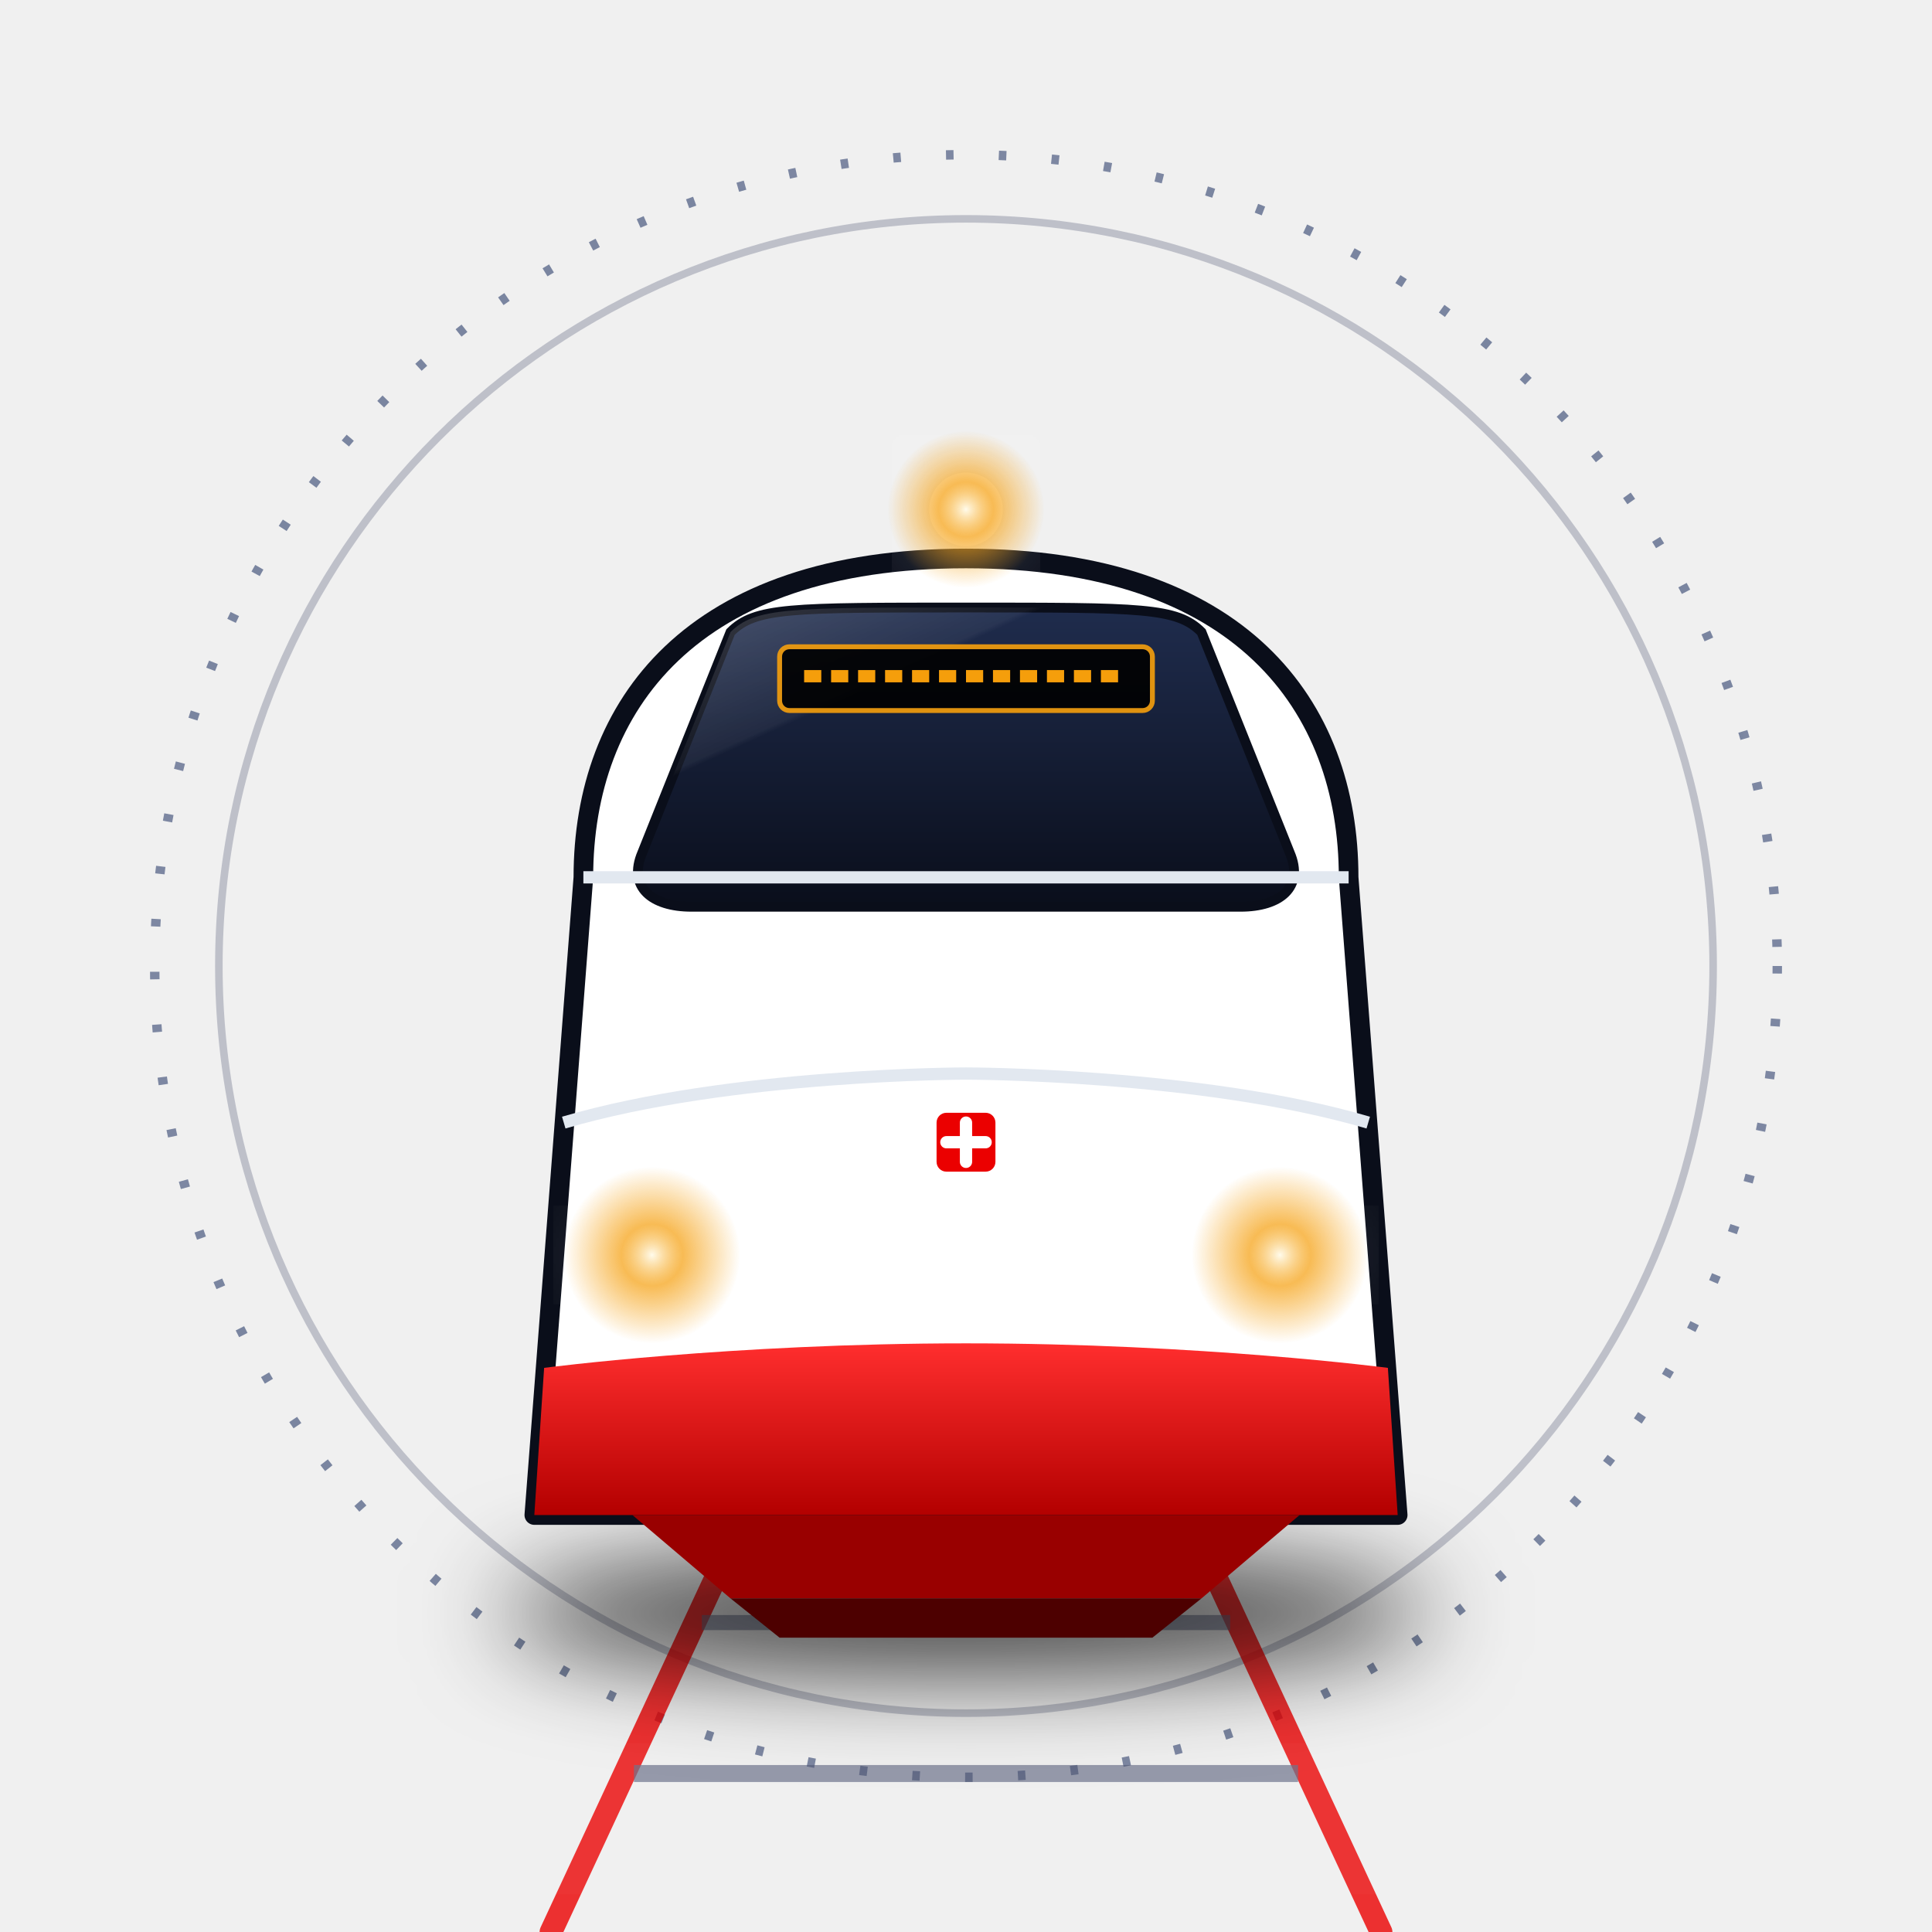
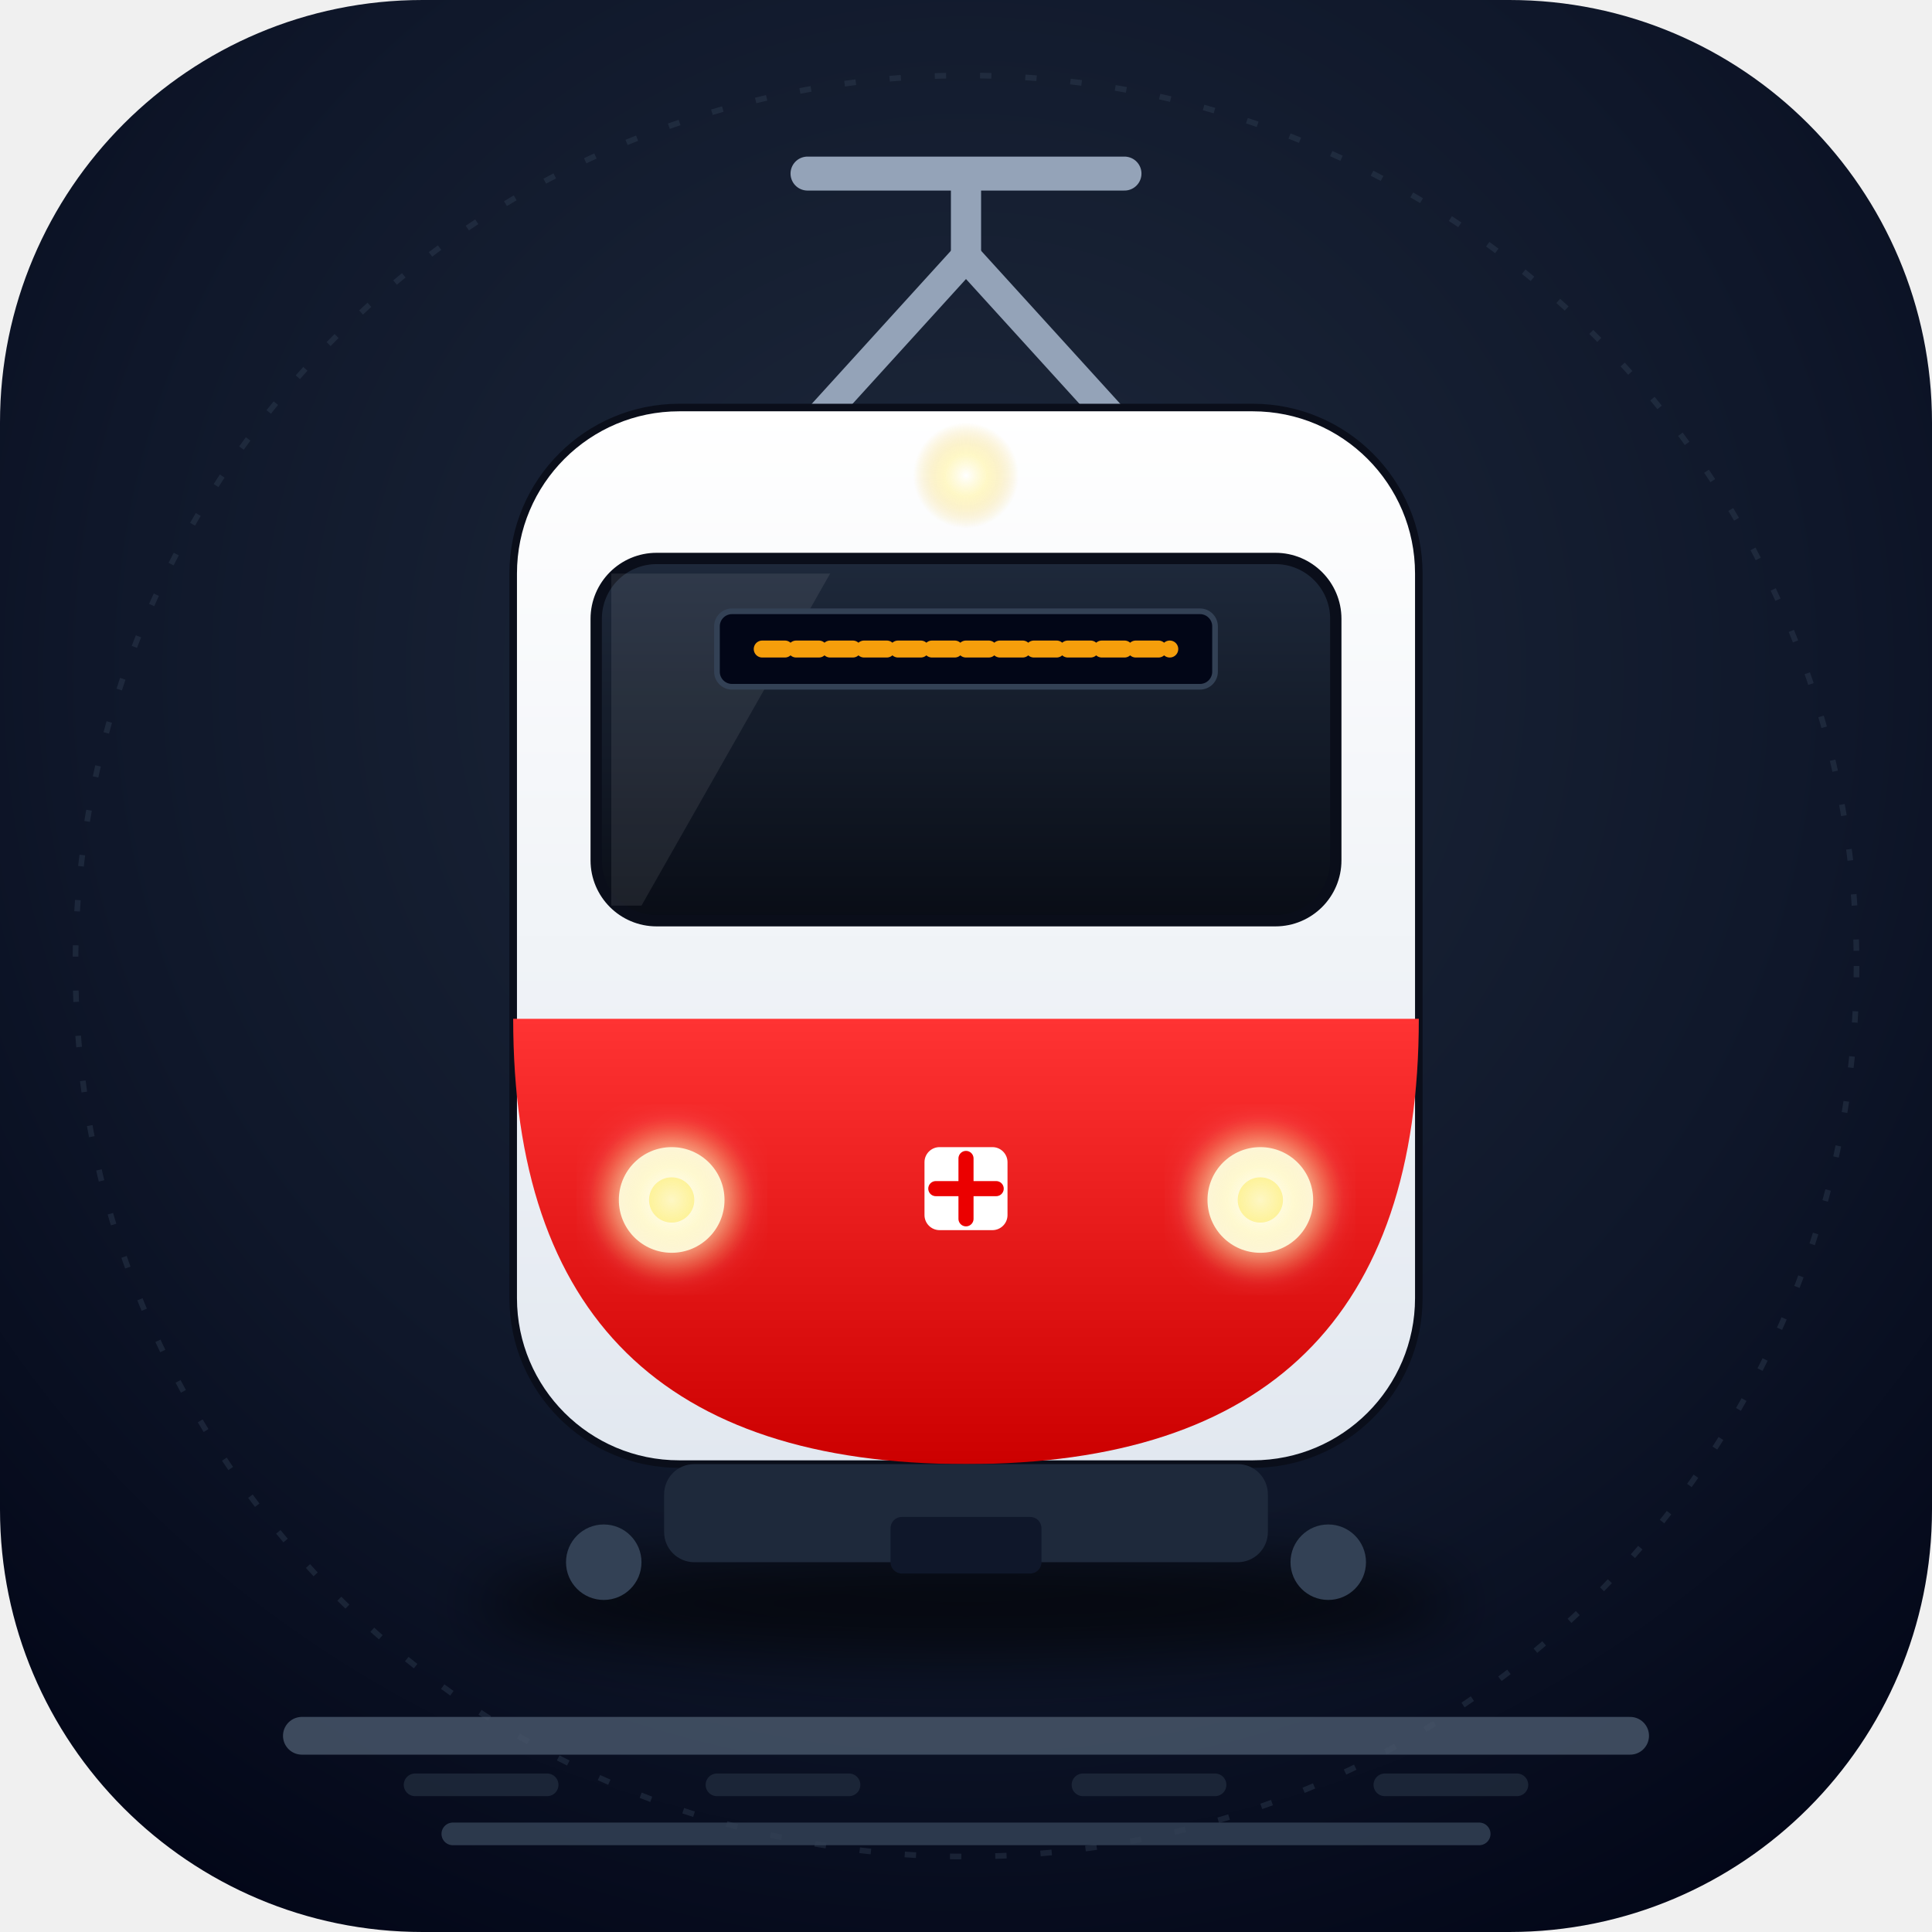
<svg xmlns="http://www.w3.org/2000/svg" viewBox="0 0 512 512" width="192" height="192">
  <defs>
-     <radialGradient id="bg-grad" cx="50%" cy="40%" r="65%">
-       <stop offset="0%" stop-color="#1a2544" />
-       <stop offset="60%" stop-color="#0a0e1a" />
-       <stop offset="100%" stop-color="#05070f" />
+     <radialGradient id="bg-grad" cx="50%" cy="35%" r="75%">
+       <stop offset="0%" stop-color="#1e293b" />
+       <stop offset="60%" stop-color="#0f172a" />
+       <stop offset="100%" stop-color="#020617" />
    </radialGradient>
-     <linearGradient id="border-grad" x1="0%" y1="0%" x2="100%" y2="100%">
-       <stop offset="0%" stop-color="#ffffff" stop-opacity="0.2" />
-       <stop offset="50%" stop-color="#2c3e6b" stop-opacity="0.4" />
-       <stop offset="100%" stop-color="#0a0e1a" stop-opacity="0.9" />
+     <linearGradient id="body-grad" x1="0%" y1="0%" x2="0%" y2="100%">
+       <stop offset="0%" stop-color="#ffffff" />
+       <stop offset="100%" stop-color="#e2e8f0" />
    </linearGradient>
-     <linearGradient id="windshield-grad" x1="0%" y1="0%" x2="0%" y2="100%">
-       <stop offset="0%" stop-color="#1f2c4d" />
-       <stop offset="100%" stop-color="#0a0e1b" />
-     </linearGradient>
-     <linearGradient id="glass-reflection" x1="0%" y1="0%" x2="100%" y2="100%">
-       <stop offset="0%" stop-color="#ffffff" stop-opacity="0.2" />
-       <stop offset="30%" stop-color="#ffffff" stop-opacity="0.05" />
-       <stop offset="31%" stop-color="#ffffff" stop-opacity="0" />
-       <stop offset="100%" stop-color="#ffffff" stop-opacity="0" />
+     <linearGradient id="glass-grad" x1="0%" y1="0%" x2="0%" y2="100%">
+       <stop offset="0%" stop-color="#1e293b" />
+       <stop offset="100%" stop-color="#090d16" />
    </linearGradient>
    <linearGradient id="red-grad" x1="0%" y1="0%" x2="0%" y2="100%">
-       <stop offset="0%" stop-color="#ff2e2e" />
-       <stop offset="100%" stop-color="#b30000" />
+       <stop offset="0%" stop-color="#ff3333" />
+       <stop offset="100%" stop-color="#cc0000" />
    </linearGradient>
-     <filter id="glow" x="-50%" y="-50%" width="200%" height="200%">
-       <feGaussianBlur stdDeviation="12" result="blur" />
+     <filter id="headlight-glow" x="-40%" y="-40%" width="180%" height="180%">
+       <feGaussianBlur stdDeviation="6" result="blur" />
      <feMerge>
        <feMergeNode in="blur" />
        <feMergeNode in="SourceGraphic" />
      </feMerge>
    </filter>
-     <radialGradient id="light-glow" cx="50%" cy="50%" r="50%">
-       <stop offset="0%" stop-color="#fffbeb" stop-opacity="1" />
-       <stop offset="35%" stop-color="#f59e0b" stop-opacity="0.7" />
-       <stop offset="100%" stop-color="#f59e0b" stop-opacity="0" />
+     <radialGradient id="lamp-halo" cx="50%" cy="50%" r="50%">
+       <stop offset="0%" stop-color="#ffffff" stop-opacity="1" />
+       <stop offset="40%" stop-color="#fef08a" stop-opacity="0.8" />
+       <stop offset="100%" stop-color="#eab308" stop-opacity="0" />
    </radialGradient>
  </defs>
-   <circle cx="256" cy="256" r="215" fill="none" stroke="#2c3e6b" stroke-width="2.5" stroke-dasharray="2 12" stroke-opacity="0.6" />
-   <circle cx="256" cy="256" r="198" fill="none" stroke="#4a5270" stroke-width="2" stroke-opacity="0.3" />
-   <g opacity="0.8">
-     <line x1="146" y1="512" x2="226" y2="340" stroke="#eb0000" stroke-width="6" stroke-linecap="round" />
-     <line x1="366" y1="512" x2="286" y2="340" stroke="#eb0000" stroke-width="6" stroke-linecap="round" />
-     <line x1="168" y1="470" x2="344" y2="470" stroke="#4a5270" stroke-width="4.5" opacity="0.7" />
-     <line x1="186" y1="430" x2="326" y2="430" stroke="#4a5270" stroke-width="4" opacity="0.6" />
-     <line x1="202" y1="395" x2="310" y2="395" stroke="#4a5270" stroke-width="3.5" opacity="0.5" />
-     <line x1="216" y1="365" x2="296" y2="365" stroke="#4a5270" stroke-width="3" opacity="0.4" />
+   <rect width="512" height="512" rx="112" fill="url(#bg-grad)" />
+   <circle cx="256" cy="256" r="236" fill="none" stroke="#334155" stroke-width="1.5" stroke-dasharray="3 9" opacity="0.4" />
+   <g opacity="0.85">
+     <line x1="80" y1="460" x2="432" y2="460" stroke="#475569" stroke-width="10" stroke-linecap="round" />
+     <line x1="120" y1="486" x2="392" y2="486" stroke="#334155" stroke-width="6" stroke-linecap="round" />
+     <line x1="110" y1="473" x2="145" y2="473" stroke="#1e293b" stroke-width="6" stroke-linecap="round" />
+     <line x1="190" y1="473" x2="225" y2="473" stroke="#1e293b" stroke-width="6" stroke-linecap="round" />
+     <line x1="287" y1="473" x2="322" y2="473" stroke="#1e293b" stroke-width="6" stroke-linecap="round" />
+     <line x1="367" y1="473" x2="402" y2="473" stroke="#1e293b" stroke-width="6" stroke-linecap="round" />
  </g>
-   <g transform="translate(-76.8, -60) scale(1.3)">
-     <ellipse cx="256" cy="375" rx="95" ry="12" fill="#000000" opacity="0.75" filter="blur(10px)" />
-     <path d="M168 355 L178 225 C178 190, 200 160, 256 160 C312 160, 334 190, 334 225 L344 355 Z" fill="#ffffff" stroke="#0a0e1a" stroke-width="4" stroke-linejoin="round" />
-     <path d="M170 325 C170 325, 208 320, 256 320 C304 320, 342 325, 342 325 L344 355 L168 355 Z" fill="url(#red-grad)" />
-     <path d="M188 355 L208 372 L304 372 L324 355 Z" fill="#990000" />
-     <path d="M208 372 L218 380 L294 380 L304 372 Z" fill="#4d0000" />
-     <path d="M190 220 L208 175 C213 170, 220 170, 256 170 C292 170, 299 170, 304 175 L322 220 C325 227, 320 231, 312 231 L200 231 C192 231, 187 227, 190 220 Z" fill="url(#windshield-grad)" stroke="#0a0e1a" stroke-width="2" />
-     <path d="M190 220 L208 175 C213 170, 220 170, 256 170 C292 170, 299 170, 304 175 L322 220 C325 227, 320 231, 312 231 L200 231 C192 231, 187 227, 190 220 Z" fill="url(#glass-reflection)" pointer-events="none" />
-     <rect x="218" y="178" width="76" height="13" rx="2" fill="#000000" stroke="#f59e0b" stroke-width="1" opacity="0.9" />
-     <line x1="223" y1="184" x2="289" y2="184" stroke="#f59e0b" stroke-width="2.5" stroke-dasharray="3.5 2" />
-     <path d="M178 225 L334 225" stroke="#e2e8f0" stroke-width="2.5" />
-     <path d="M174 275 C208 265, 256 265, 256 265 C256 265, 304 265, 338 275" fill="none" stroke="#e2e8f0" stroke-width="2.5" />
-     <circle cx="256" cy="150" r="7.5" fill="#ffffff" filter="url(#glow)" />
-     <circle cx="256" cy="150" r="16" fill="url(#light-glow)" pointer-events="none" />
-     <path d="M182 300 L202 297 L200 307 L184 307 Z" fill="#ffffff" filter="url(#glow)" />
-     <circle cx="192" cy="302" r="18" fill="url(#light-glow)" pointer-events="none" />
-     <path d="M330 300 L310 297 L312 307 L328 307 Z" fill="#ffffff" filter="url(#glow)" />
-     <circle cx="320" cy="302" r="18" fill="url(#light-glow)" pointer-events="none" />
-     <rect x="250" y="273" width="12" height="12" rx="2" fill="#eb0000" />
-     <path d="M256 275 L256 283 M252 279 L260 279" stroke="#ffffff" stroke-width="2.5" stroke-linecap="round" />
+   <g stroke="#94a3b8" stroke-width="8" stroke-linecap="round" stroke-linejoin="round" fill="none">
+     <path d="M216 112 L256 68 L296 112" />
+     <path d="M256 68 L256 46" />
+     <line x1="214" y1="46" x2="298" y2="46" stroke-width="9" />
  </g>
-   <rect x="30" y="30" width="452" height="452" rx="82" fill="none" stroke="rgba(255, 255, 255, 0.02)" stroke-width="40" pointer-events="none" />
+   <ellipse cx="256" cy="425" rx="130" ry="14" fill="#000000" opacity="0.6" filter="blur(8px)" />
+   <rect x="136" y="108" width="240" height="280" rx="44" fill="url(#body-grad)" stroke="#0a0e1a" stroke-width="2" />
+   <rect x="158" y="148" width="196" height="96" rx="16" fill="url(#glass-grad)" stroke="#0a0e1a" stroke-width="3" />
+   <path d="M162 152 L220 152 L170 240 L162 240 Z" fill="#ffffff" opacity="0.08" />
+   <rect x="190" y="162" width="132" height="20" rx="4" fill="#020617" stroke="#334155" stroke-width="1.5" />
+   <line x1="202" y1="172" x2="310" y2="172" stroke="#f59e0b" stroke-width="4.5" stroke-dasharray="6 3" stroke-linecap="round" />
+   <path d="M136 270 Q136 388 256 388 Q376 388 376 270 Z" fill="url(#red-grad)" />
+   <rect x="245" y="304" width="22" height="22" rx="4" fill="#ffffff" />
+   <path d="M256 307 L256 323 M248 315 L264 315" stroke="#eb0000" stroke-width="4" stroke-linecap="round" />
+   <circle cx="256" cy="126" r="8" fill="#ffffff" filter="url(#headlight-glow)" />
+   <circle cx="256" cy="126" r="14" fill="url(#lamp-halo)" opacity="0.6" />
+   <circle cx="178" cy="318" r="14" fill="#ffffff" filter="url(#headlight-glow)" />
+   <circle cx="178" cy="318" r="6" fill="#fef08a" />
+   <circle cx="178" cy="318" r="22" fill="url(#lamp-halo)" opacity="0.5" />
+   <circle cx="334" cy="318" r="14" fill="#ffffff" filter="url(#headlight-glow)" />
+   <circle cx="334" cy="318" r="6" fill="#fef08a" />
+   <circle cx="334" cy="318" r="22" fill="url(#lamp-halo)" opacity="0.5" />
+   <rect x="176" y="388" width="160" height="26" rx="8" fill="#1e293b" />
+   <rect x="236" y="402" width="40" height="15" rx="3" fill="#0f172a" />
+   <circle cx="160" cy="414" r="10" fill="#334155" />
+   <circle cx="352" cy="414" r="10" fill="#334155" />
</svg>
